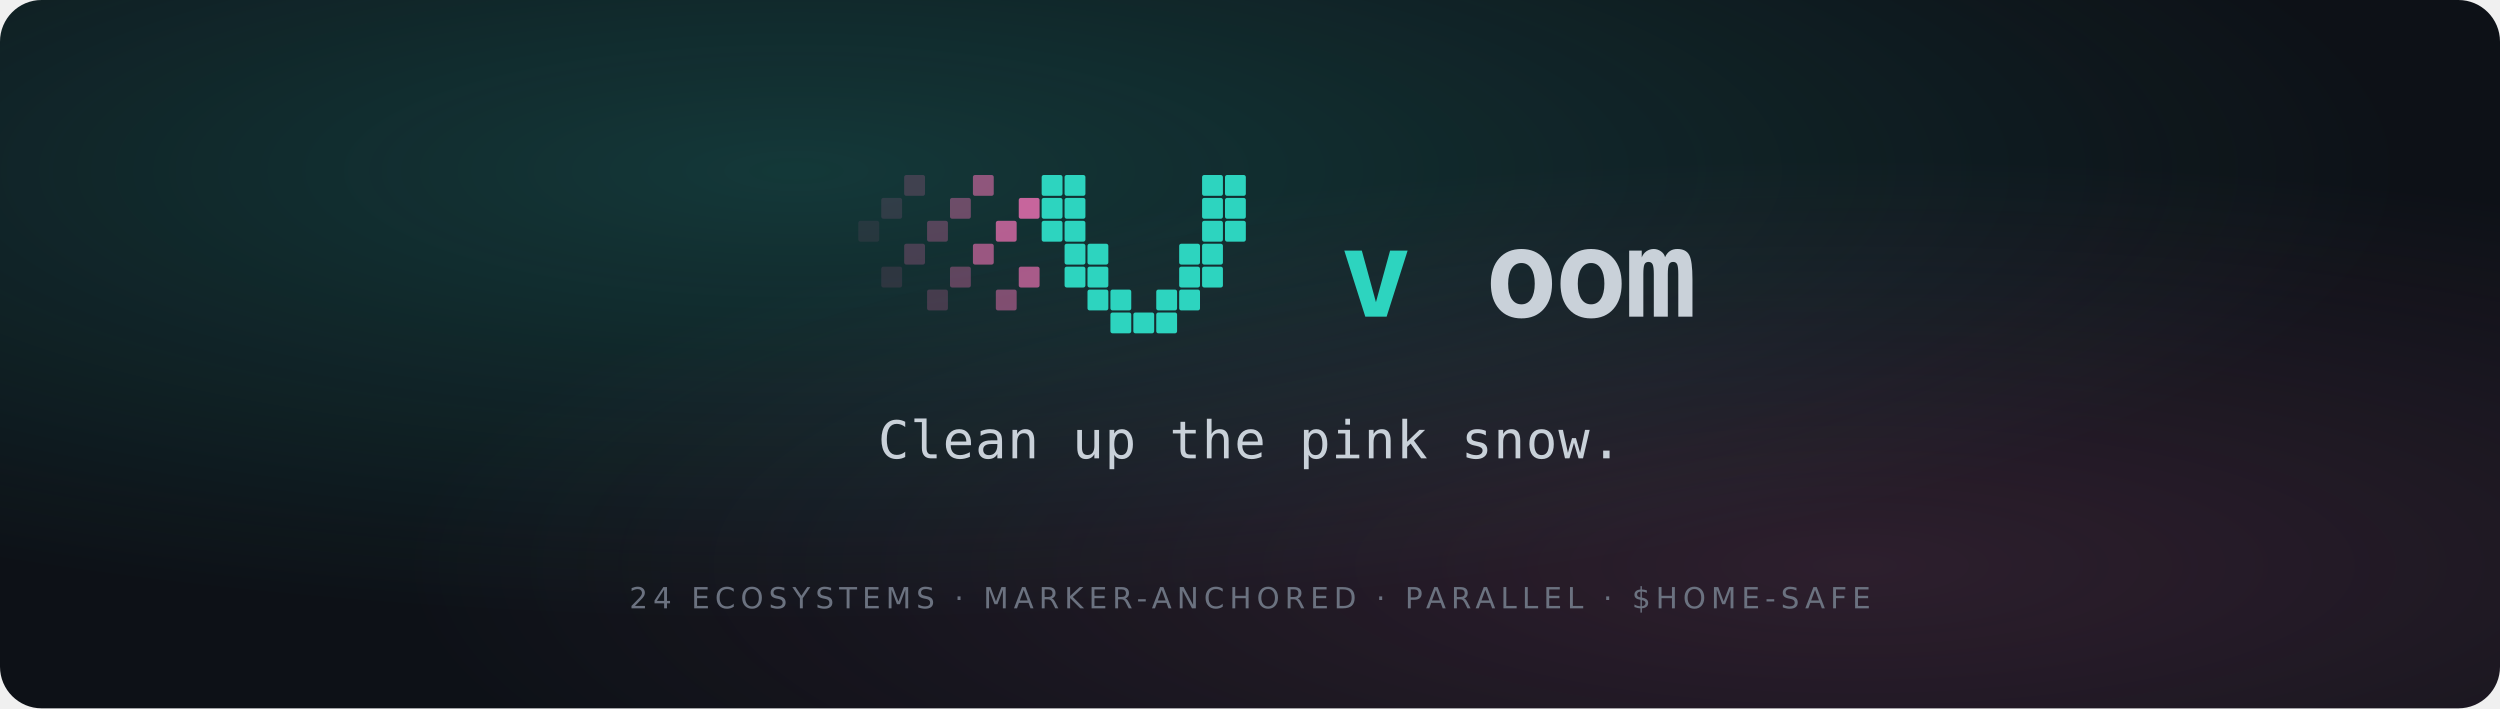
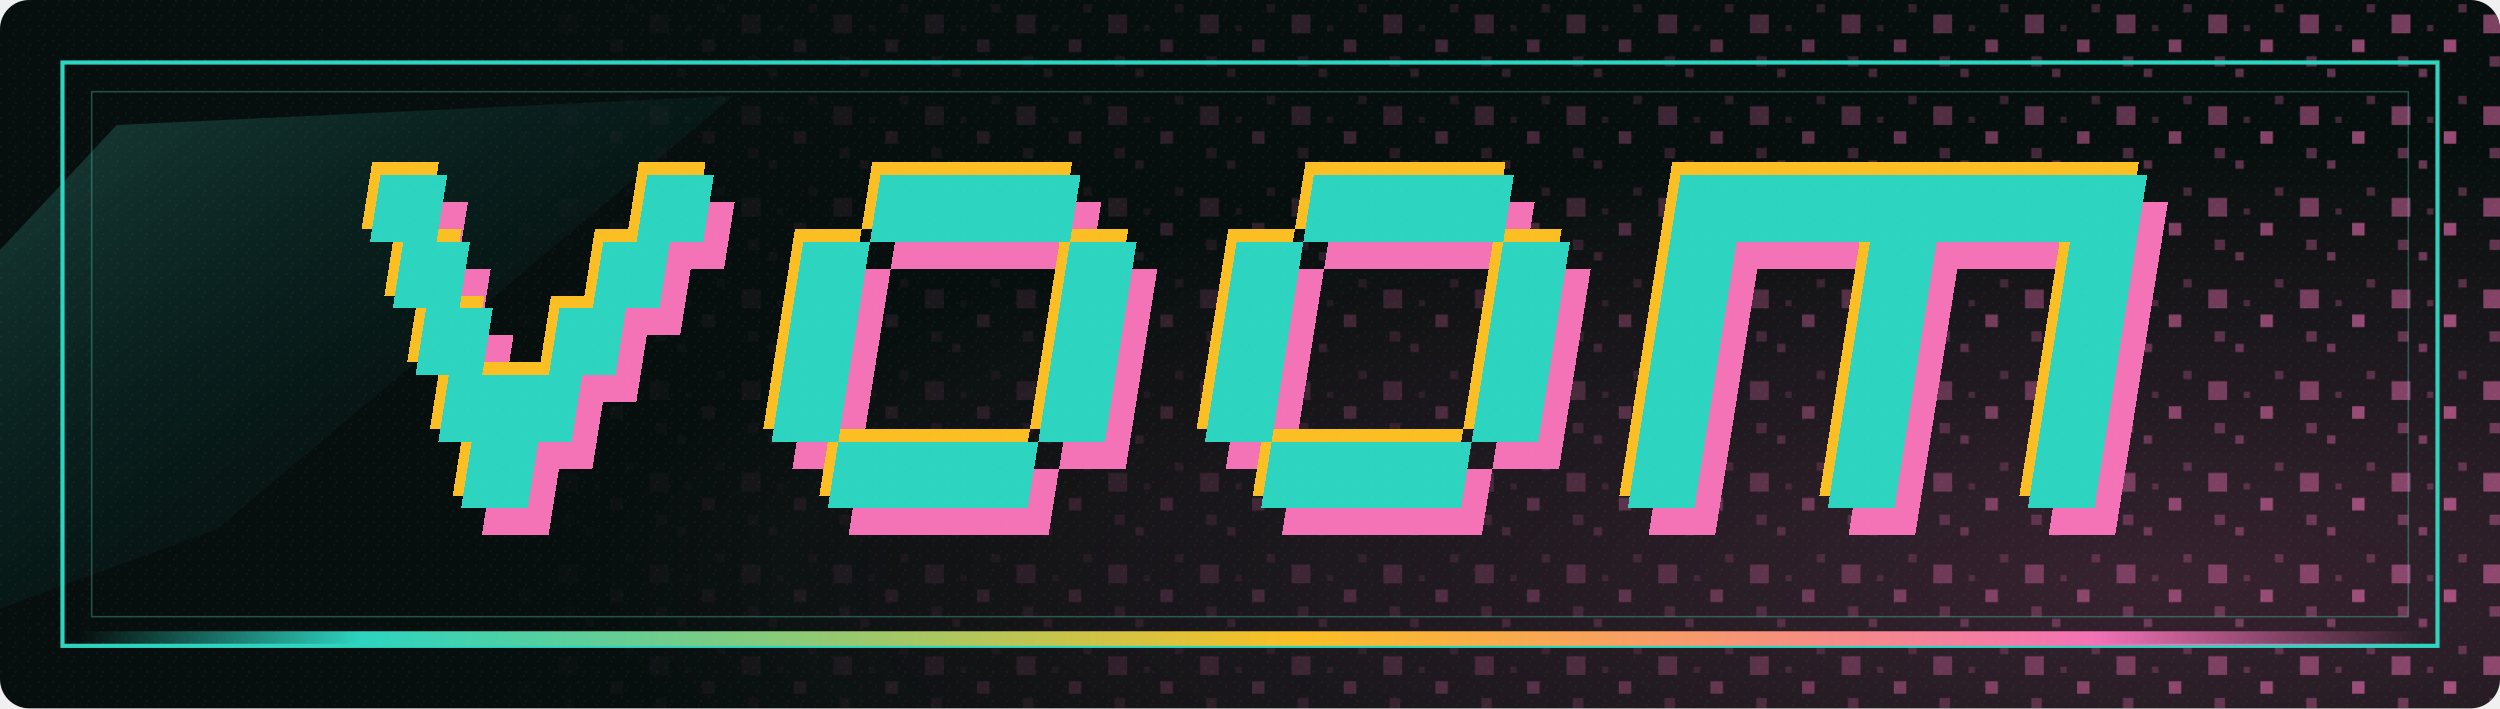
- <svg xmlns="http://www.w3.org/2000/svg" viewBox="0 0 1200 340" width="1200" height="340" role="img" aria-label="voom — clean up the pink snow">
+ <svg xmlns="http://www.w3.org/2000/svg" viewBox="0 0 1200 340" width="1200" height="340" role="img" aria-label="voom">
  <defs>
-     <radialGradient id="glowTeal" cx="32%" cy="24%" r="64%">
-       <stop offset="0%" stop-color="#2dd4bf" stop-opacity="0.20" />
-       <stop offset="100%" stop-color="#2dd4bf" stop-opacity="0" />
-     </radialGradient>
-     <radialGradient id="glowPink" cx="74%" cy="80%" r="58%">
-       <stop offset="0%" stop-color="#f472b6" stop-opacity="0.14" />
+     <linearGradient id="beam" x1="0" y1="0" x2="1" y2="1">
+       <stop offset="0%" stop-color="#5eead4" stop-opacity="0.26" />
+       <stop offset="48%" stop-color="#0d9488" stop-opacity="0.09" />
+       <stop offset="100%" stop-color="#000000" stop-opacity="0" />
+     </linearGradient>
+     <radialGradient id="blush" cx="86%" cy="82%" r="62%">
+       <stop offset="0%" stop-color="#f472b6" stop-opacity="0.20" />
      <stop offset="100%" stop-color="#f472b6" stop-opacity="0" />
    </radialGradient>
    <linearGradient id="rule" x1="0" y1="0" x2="1" y2="0">
      <stop offset="0%" stop-color="#2dd4bf" stop-opacity="0" />
-       <stop offset="50%" stop-color="#2dd4bf" stop-opacity="0.55" />
-       <stop offset="100%" stop-color="#2dd4bf" stop-opacity="0" />
+       <stop offset="12%" stop-color="#2dd4bf" />
+       <stop offset="52%" stop-color="#fbbf24" />
+       <stop offset="86%" stop-color="#f472b6" />
+       <stop offset="100%" stop-color="#f472b6" stop-opacity="0" />
    </linearGradient>
+     <linearGradient id="sweep" x1="0" y1="0" x2="1" y2="0">
+       <stop offset="20%" stop-color="#ffffff" stop-opacity="0" />
+       <stop offset="66%" stop-color="#ffffff" stop-opacity="0.45" />
+       <stop offset="100%" stop-color="#ffffff" />
+     </linearGradient>
+     <pattern id="snow" width="44" height="44" patternUnits="userSpaceOnUse">
+       <g fill="#f472b6">
+         <rect x="4" y="7" width="9" height="9" opacity="0.5" />
+         <rect x="29" y="19" width="6" height="6" opacity="0.62" />
+         <rect x="17" y="33" width="4" height="4" opacity="0.42" />
+         <rect x="36" y="2" width="4" height="4" opacity="0.3" />
+         <rect x="21" y="12" width="3" height="3" opacity="0.28" />
+         <rect x="7" y="27" width="5" height="5" opacity="0.36" />
+       </g>
+     </pattern>
+     <pattern id="grain" width="7" height="7" patternUnits="userSpaceOnUse">
+       <rect width="1" height="1" fill="#ffffff" opacity="0.08" />
+       <rect x="4" y="5" width="1" height="1" fill="#2dd4bf" opacity="0.12" />
+       <rect x="6" y="2" width="1" height="1" fill="#fbbf24" opacity="0.08" />
+     </pattern>
+     <mask id="drift">
+       <rect width="1200" height="340" fill="url(#sweep)" />
+     </mask>
+     <g id="wm" shape-rendering="crispEdges">
+       <rect x="170" y="84" width="32" height="32" />
+       <rect x="186" y="116" width="32" height="32" />
+       <rect x="202" y="148" width="32" height="32" />
+       <rect x="218" y="180" width="32" height="32" />
+       <rect x="298" y="84" width="32" height="32" />
+       <rect x="282" y="116" width="32" height="32" />
+       <rect x="266" y="148" width="32" height="32" />
+       <rect x="250" y="180" width="32" height="32" />
+       <rect x="234" y="212" width="32" height="32" />
+       <rect x="410" y="84" width="96" height="32" />
+       <rect x="378" y="116" width="32" height="96" />
+       <rect x="506" y="116" width="32" height="96" />
+       <rect x="410" y="212" width="96" height="32" />
+       <rect x="618" y="84" width="96" height="32" />
+       <rect x="586" y="116" width="32" height="96" />
+       <rect x="714" y="116" width="32" height="96" />
+       <rect x="618" y="212" width="96" height="32" />
+       <rect x="794" y="84" width="224" height="32" />
+       <rect x="794" y="116" width="32" height="128" />
+       <rect x="890" y="116" width="32" height="128" />
+       <rect x="986" y="116" width="32" height="128" />
+     </g>
+     <clipPath id="frame">
+       <rect width="1200" height="340" rx="14" />
+     </clipPath>
  </defs>
-   <rect width="1200" height="340" rx="20" fill="#0d1117" />
-   <rect width="1200" height="340" rx="20" fill="url(#glowTeal)" />
-   <rect width="1200" height="340" rx="20" fill="url(#glowPink)" />
-   <g>
-     <rect x="489" y="95" width="10" height="10" rx="1" fill="#f472b6" opacity="0.8" />
-     <rect x="489" y="128" width="10" height="10" rx="1" fill="#f472b6" opacity="0.66" />
-     <rect x="478" y="106" width="10" height="10" rx="1" fill="#f472b6" opacity="0.72" />
-     <rect x="478" y="139" width="10" height="10" rx="1" fill="#f472b6" opacity="0.48" />
-     <rect x="467" y="84" width="10" height="10" rx="1" fill="#f472b6" opacity="0.55" />
-     <rect x="467" y="117" width="10" height="10" rx="1" fill="#f472b6" opacity="0.6" />
-     <rect x="456" y="95" width="10" height="10" rx="1" fill="#f472b6" opacity="0.4" />
-     <rect x="456" y="128" width="10" height="10" rx="1" fill="#f472b6" opacity="0.34" />
-     <rect x="445" y="106" width="10" height="10" rx="1" fill="#f472b6" opacity="0.3" />
-     <rect x="445" y="139" width="10" height="10" rx="1" fill="#f472b6" opacity="0.22" />
-     <rect x="434" y="84" width="10" height="10" rx="1" fill="#f472b6" opacity="0.2" />
-     <rect x="434" y="117" width="10" height="10" rx="1" fill="#f472b6" opacity="0.24" />
-     <rect x="423" y="95" width="10" height="10" rx="1" fill="#f472b6" opacity="0.14" />
-     <rect x="423" y="128" width="10" height="10" rx="1" fill="#f472b6" opacity="0.12" />
-     <rect x="412" y="106" width="10" height="10" rx="1" fill="#f472b6" opacity="0.09" />
+   <g clip-path="url(#frame)">
+     <rect width="1200" height="340" fill="#070f0e" />
+     <path d="M56 60L352 46L104 254L0 292L0 120Z" fill="url(#beam)" opacity="0.85" />
+     <rect width="1200" height="340" fill="url(#blush)" />
+     <rect width="1200" height="340" fill="url(#snow)" mask="url(#drift)" />
+     <path d="M30 30H1170V310H30Z" fill="none" stroke="#2dd4bf" stroke-width="2" />
+     <path d="M44 44H1156V296H44Z" fill="none" stroke="#5eead4" stroke-width="0.75" opacity="0.3" />
+     <g transform="translate(594 164) skewX(-9) translate(-594 -164)">
+       <use href="#wm" x="12" y="13" fill="#f472b6" />
+       <use href="#wm" x="-5" y="-6" fill="#fbbf24" />
+       <use href="#wm" fill="#2dd4bf" />
+     </g>
+     <rect x="30" y="303" width="1140" height="7" fill="url(#rule)" />
+     <rect width="1200" height="340" fill="url(#grain)" opacity="0.38" />
  </g>
-   <g>
-     <rect x="500" y="84" width="10" height="10" rx="1" fill="#2dd4bf" />
-     <rect x="511" y="84" width="10" height="10" rx="1" fill="#2dd4bf" />
-     <rect x="577" y="84" width="10" height="10" rx="1" fill="#2dd4bf" />
-     <rect x="588" y="84" width="10" height="10" rx="1" fill="#2dd4bf" />
-     <rect x="500" y="95" width="10" height="10" rx="1" fill="#2dd4bf" />
-     <rect x="511" y="95" width="10" height="10" rx="1" fill="#2dd4bf" />
-     <rect x="577" y="95" width="10" height="10" rx="1" fill="#2dd4bf" />
-     <rect x="588" y="95" width="10" height="10" rx="1" fill="#2dd4bf" />
-     <rect x="500" y="106" width="10" height="10" rx="1" fill="#2dd4bf" />
-     <rect x="511" y="106" width="10" height="10" rx="1" fill="#2dd4bf" />
-     <rect x="577" y="106" width="10" height="10" rx="1" fill="#2dd4bf" />
-     <rect x="588" y="106" width="10" height="10" rx="1" fill="#2dd4bf" />
-     <rect x="511" y="117" width="10" height="10" rx="1" fill="#2dd4bf" />
-     <rect x="522" y="117" width="10" height="10" rx="1" fill="#2dd4bf" />
-     <rect x="566" y="117" width="10" height="10" rx="1" fill="#2dd4bf" />
-     <rect x="577" y="117" width="10" height="10" rx="1" fill="#2dd4bf" />
-     <rect x="511" y="128" width="10" height="10" rx="1" fill="#2dd4bf" />
-     <rect x="522" y="128" width="10" height="10" rx="1" fill="#2dd4bf" />
-     <rect x="566" y="128" width="10" height="10" rx="1" fill="#2dd4bf" />
-     <rect x="577" y="128" width="10" height="10" rx="1" fill="#2dd4bf" />
-     <rect x="522" y="139" width="10" height="10" rx="1" fill="#2dd4bf" />
-     <rect x="533" y="139" width="10" height="10" rx="1" fill="#2dd4bf" />
-     <rect x="555" y="139" width="10" height="10" rx="1" fill="#2dd4bf" />
-     <rect x="566" y="139" width="10" height="10" rx="1" fill="#2dd4bf" />
-     <rect x="533" y="150" width="10" height="10" rx="1" fill="#2dd4bf" />
-     <rect x="544" y="150" width="10" height="10" rx="1" fill="#2dd4bf" />
-     <rect x="555" y="150" width="10" height="10" rx="1" fill="#2dd4bf" />
-   </g>
-   <text x="643" y="152" font-family="'JetBrains Mono','SF Mono','DejaVu Sans Mono',ui-monospace,monospace" font-size="58" font-weight="700" letter-spacing="-1.5">
-     <tspan fill="#2dd4bf">v</tspan>
-     <tspan fill="#c9d1d9">oom</tspan>
-   </text>
-   <text x="600" y="220" text-anchor="middle" font-family="'JetBrains Mono','SF Mono','DejaVu Sans Mono',ui-monospace,monospace" font-size="25" fill="#c9d1d9" letter-spacing="0.5">Clean up the pink snow.</text>
-   <line x1="470" y1="254" x2="730" y2="254" stroke="url(#rule)" stroke-width="2" />
-   <text x="600" y="292" text-anchor="middle" font-family="'SF Pro Text','DejaVu Sans',ui-sans-serif,system-ui,sans-serif" font-size="14" fill="#6b7280" letter-spacing="2.5">24 ECOSYSTEMS · MARKER-ANCHORED · PARALLEL · $HOME-SAFE</text>
</svg>
